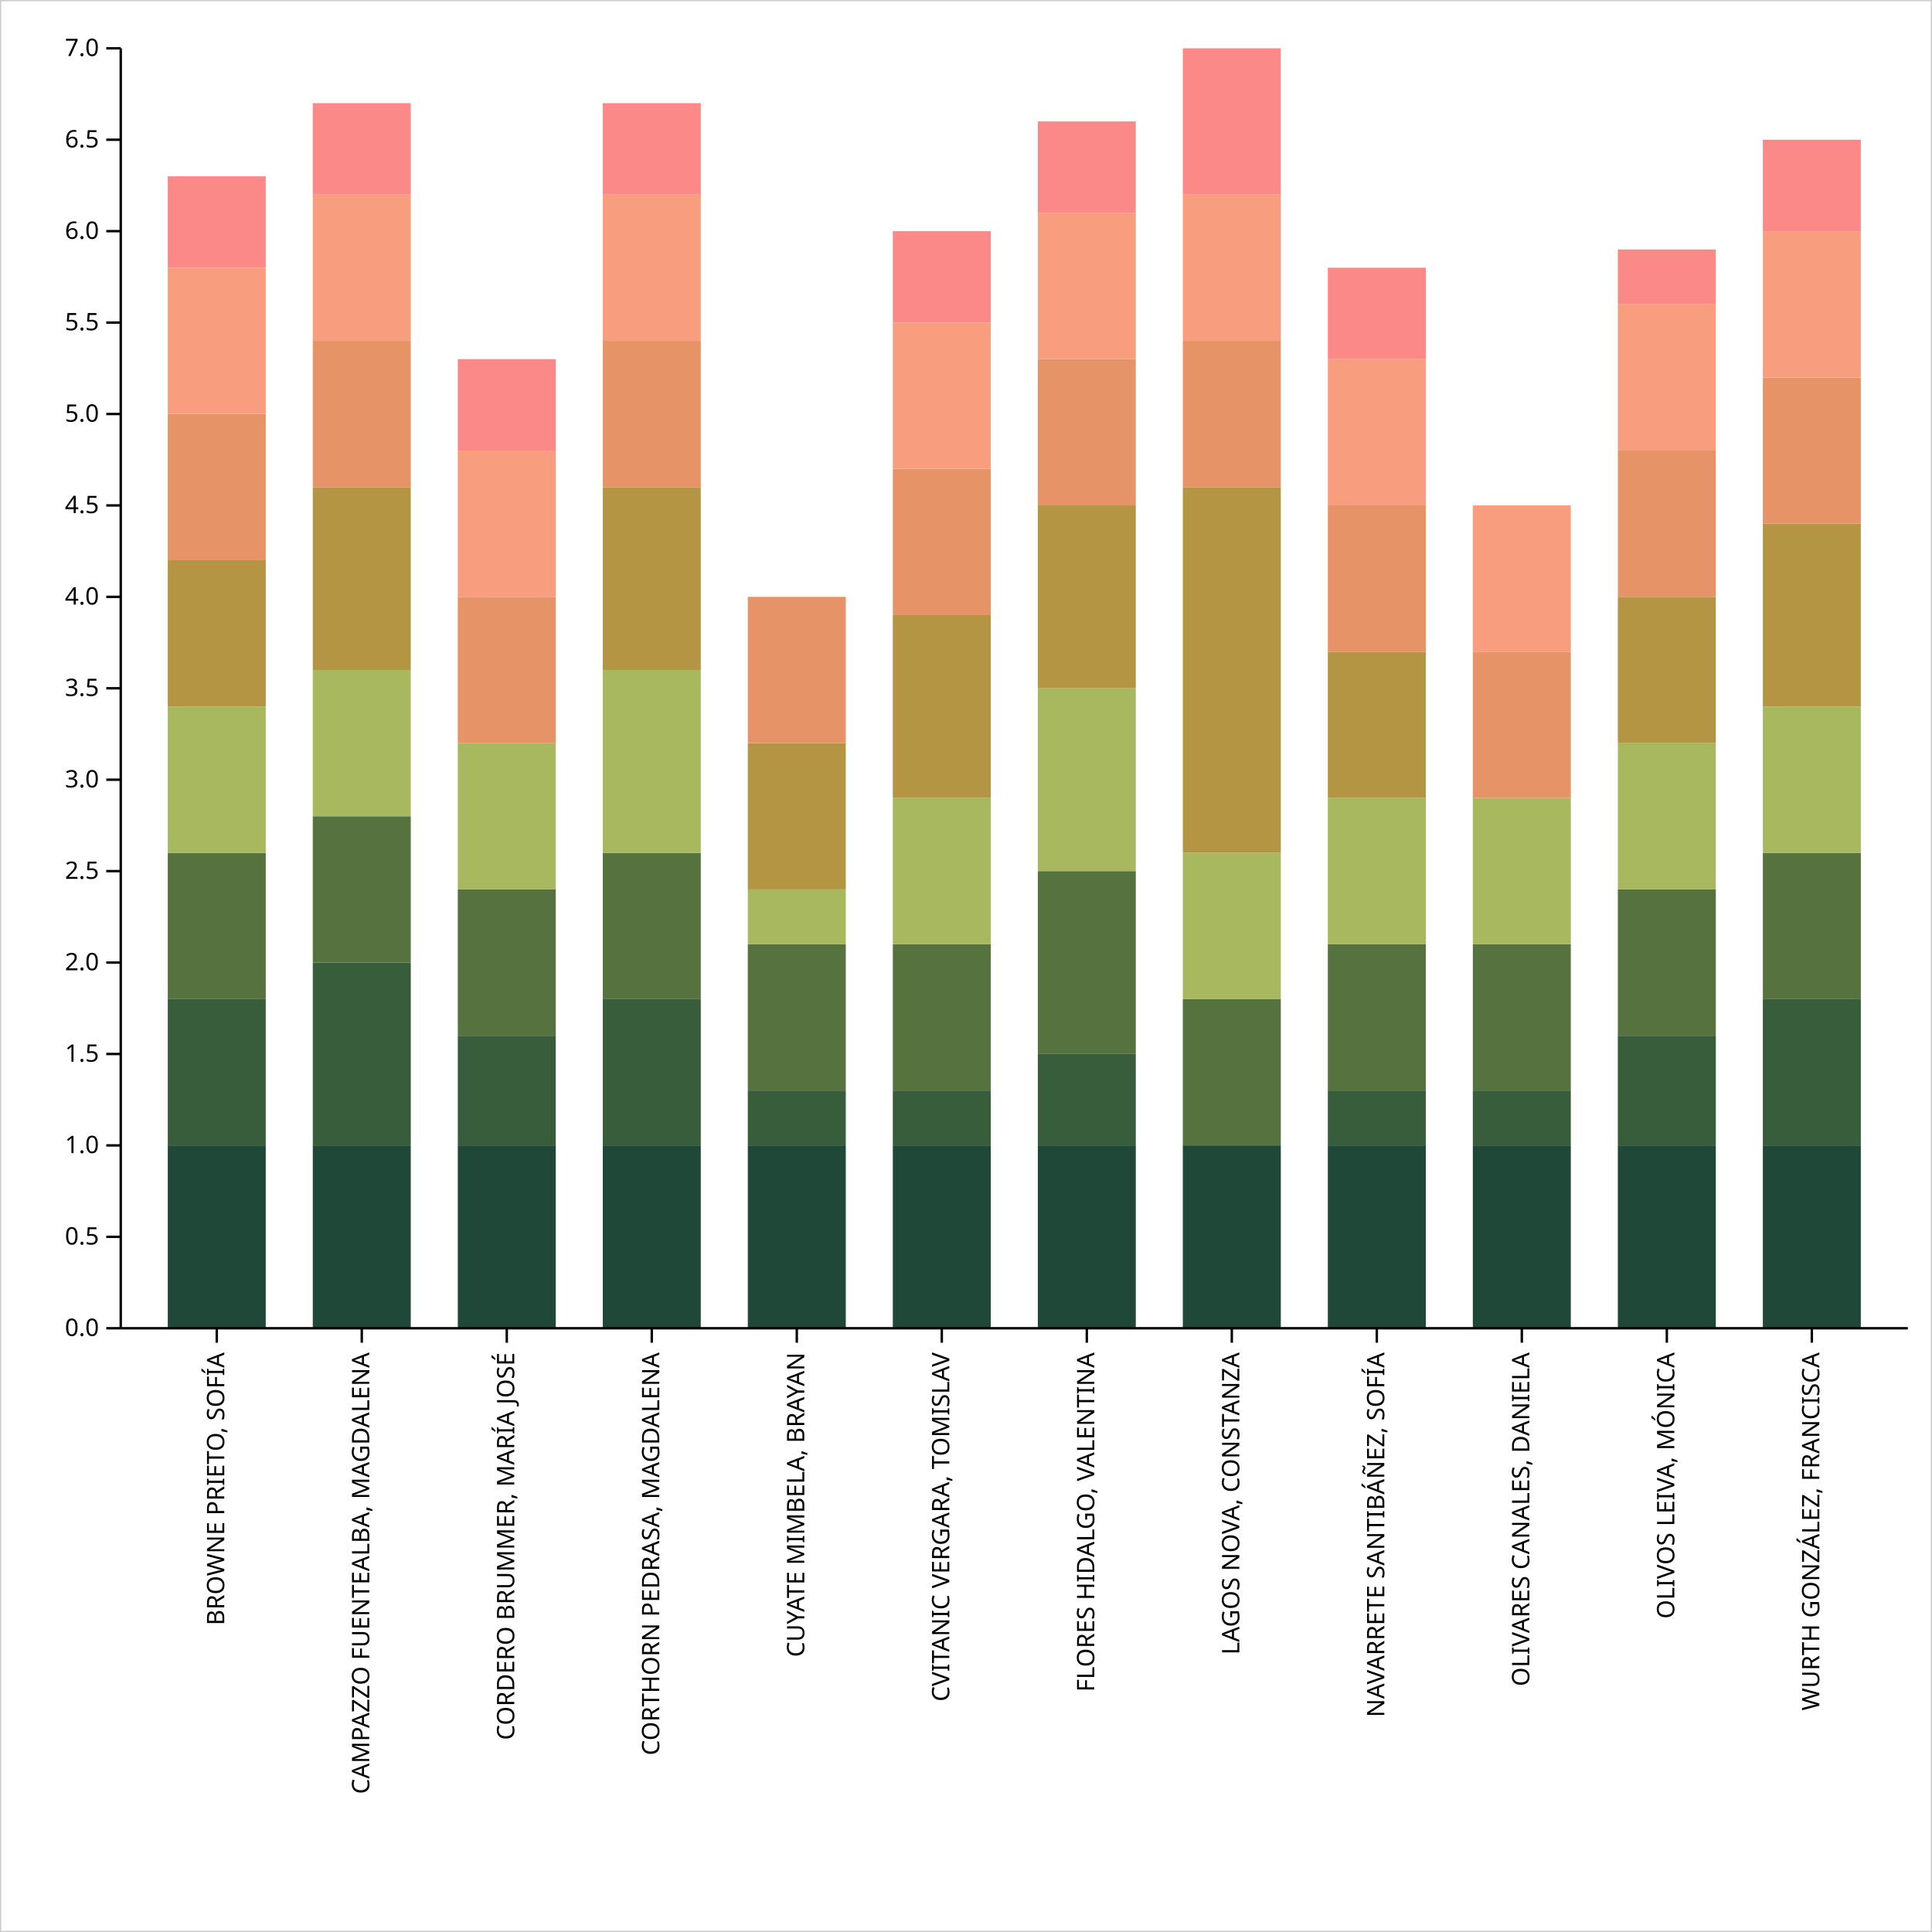
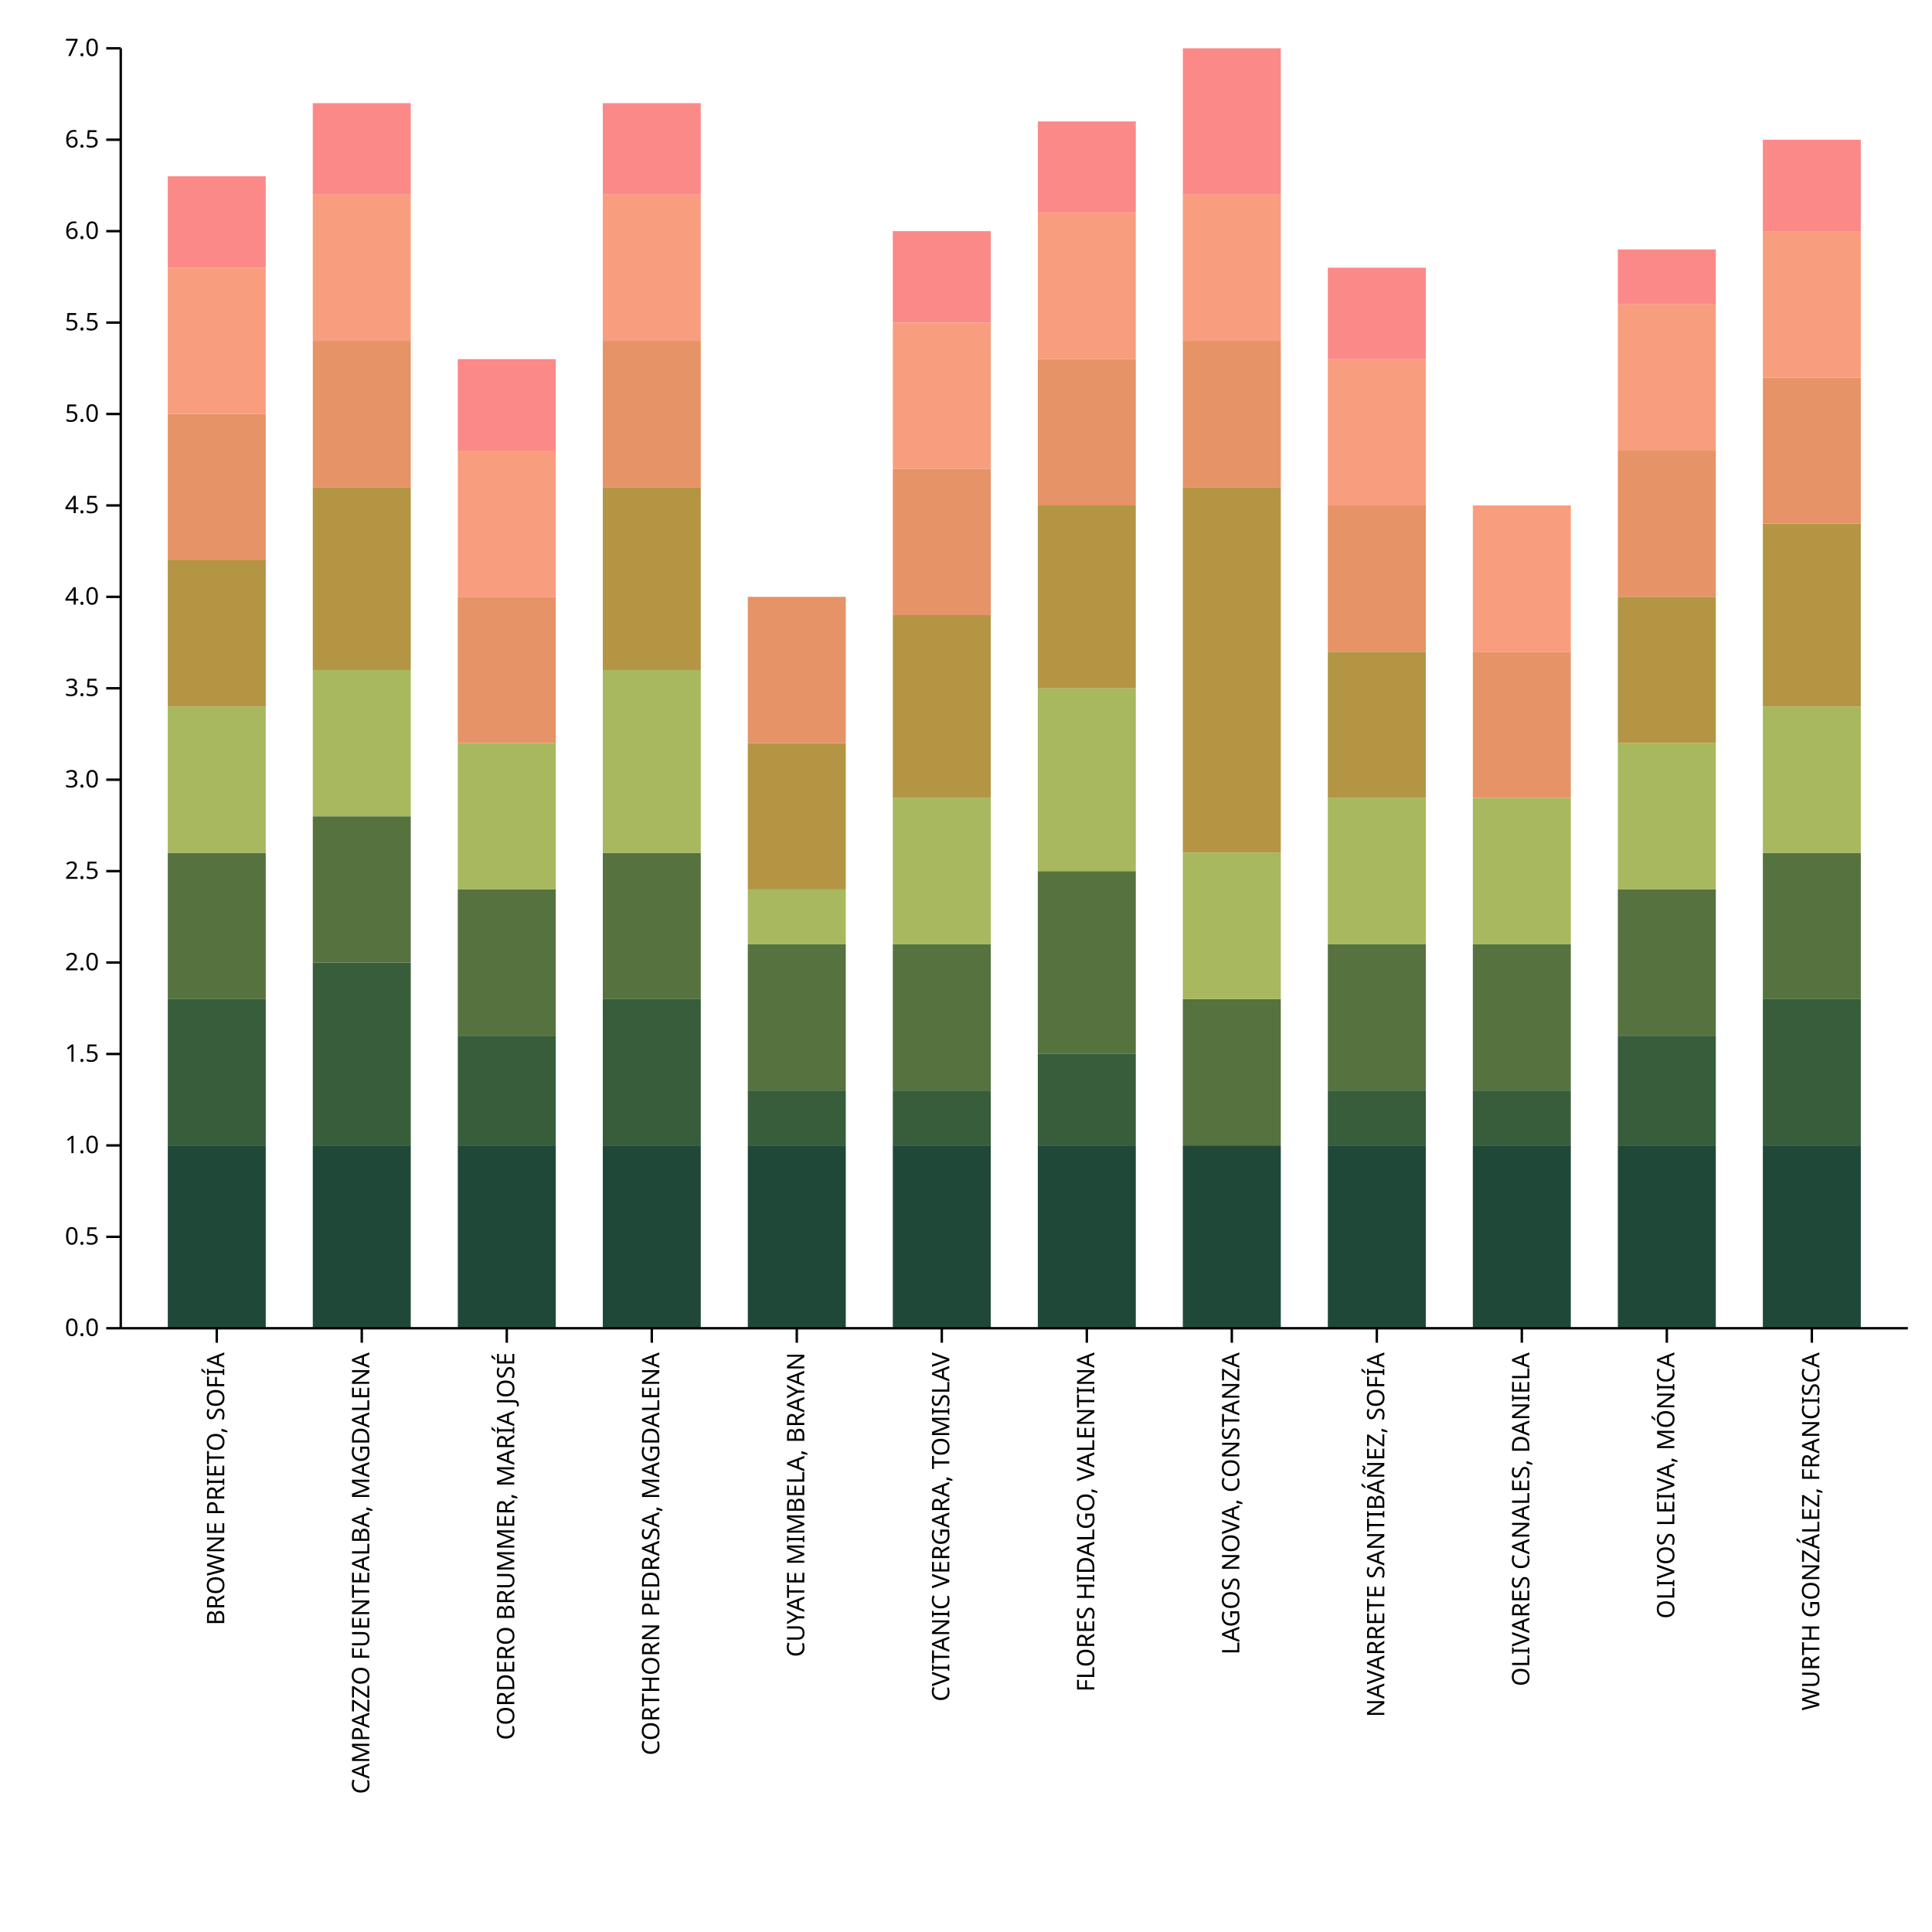
<svg xmlns="http://www.w3.org/2000/svg" width="800" height="800">
  <g id="viz">
    <g transform="translate(0,0)">
      <g transform="translate(50,20)">
        <g id="base" fill="#1f4838">
          <rect x="19.474" y="454.286" width="40.57" height="75.714" />
          <rect x="79.518" y="454.286" width="40.57" height="75.714" />
          <rect x="139.561" y="454.286" width="40.57" height="75.714" />
          <rect x="199.605" y="454.286" width="40.57" height="75.714" />
          <rect x="259.649" y="454.286" width="40.57" height="75.714" />
          <rect x="319.693" y="454.286" width="40.57" height="75.714" />
          <rect x="379.737" y="454.286" width="40.57" height="75.714" />
          <rect x="439.781" y="454.286" width="40.57" height="75.714" />
          <rect x="499.825" y="454.286" width="40.57" height="75.714" />
          <rect x="559.868" y="454.286" width="40.57" height="75.714" />
          <rect x="619.912" y="454.286" width="40.57" height="75.714" />
          <rect x="679.956" y="454.286" width="40.57" height="75.714" />
        </g>
        <g id="primera" fill="#375d3b">
          <rect x="19.474" y="393.714" width="40.57" height="60.571" />
          <rect x="79.518" y="378.571" width="40.57" height="75.714" />
          <rect x="139.561" y="408.857" width="40.57" height="45.429" />
          <rect x="199.605" y="393.714" width="40.57" height="60.571" />
          <rect x="259.649" y="431.571" width="40.57" height="22.714" />
          <rect x="319.693" y="431.571" width="40.57" height="22.714" />
          <rect x="379.737" y="416.429" width="40.57" height="37.857" />
          <rect x="439.781" y="454.286" width="40.57" height="0" />
          <rect x="499.825" y="431.571" width="40.57" height="22.714" />
          <rect x="559.868" y="431.571" width="40.57" height="22.714" />
          <rect x="619.912" y="408.857" width="40.57" height="45.429" />
          <rect x="679.956" y="393.714" width="40.57" height="60.571" />
        </g>
        <g id="segunda" fill="#56723e">
          <rect x="19.474" y="333.143" width="40.57" height="60.571" />
          <rect x="79.518" y="318" width="40.57" height="60.571" />
          <rect x="139.561" y="348.286" width="40.57" height="60.571" />
          <rect x="199.605" y="333.143" width="40.57" height="60.571" />
          <rect x="259.649" y="371" width="40.57" height="60.571" />
          <rect x="319.693" y="371" width="40.57" height="60.571" />
          <rect x="379.737" y="340.714" width="40.57" height="75.714" />
          <rect x="439.781" y="393.714" width="40.57" height="60.571" />
          <rect x="499.825" y="371" width="40.57" height="60.571" />
          <rect x="559.868" y="371" width="40.57" height="60.571" />
          <rect x="619.912" y="348.286" width="40.57" height="60.571" />
          <rect x="679.956" y="333.143" width="40.57" height="60.571" />
        </g>
        <g id="tercera" fill="#a7b85f">
          <rect x="19.474" y="272.571" width="40.57" height="60.571" />
          <rect x="79.518" y="257.429" width="40.57" height="60.571" />
          <rect x="139.561" y="287.714" width="40.57" height="60.571" />
          <rect x="199.605" y="257.429" width="40.57" height="75.714" />
          <rect x="259.649" y="348.286" width="40.57" height="22.714" />
          <rect x="319.693" y="310.429" width="40.57" height="60.571" />
          <rect x="379.737" y="265" width="40.57" height="75.714" />
          <rect x="439.781" y="333.143" width="40.57" height="60.571" />
          <rect x="499.825" y="310.429" width="40.57" height="60.571" />
          <rect x="559.868" y="310.429" width="40.57" height="60.571" />
          <rect x="619.912" y="287.714" width="40.57" height="60.571" />
          <rect x="679.956" y="272.571" width="40.57" height="60.571" />
        </g>
        <g id="cuarta" fill="#b39543">
          <rect x="19.474" y="212" width="40.57" height="60.571" />
          <rect x="79.518" y="181.714" width="40.57" height="75.714" />
          <rect x="139.561" y="287.714" width="40.57" height="0" />
          <rect x="199.605" y="181.714" width="40.57" height="75.714" />
          <rect x="259.649" y="287.714" width="40.57" height="60.571" />
          <rect x="319.693" y="234.714" width="40.57" height="75.714" />
          <rect x="379.737" y="189.286" width="40.57" height="75.714" />
          <rect x="439.781" y="181.714" width="40.57" height="151.429" />
          <rect x="499.825" y="249.857" width="40.57" height="60.571" />
          <rect x="559.868" y="310.429" width="40.57" height="0" />
          <rect x="619.912" y="227.143" width="40.57" height="60.571" />
          <rect x="679.956" y="196.857" width="40.57" height="75.714" />
        </g>
        <g id="quinta" fill="#e69367">
          <rect x="19.474" y="151.429" width="40.57" height="60.571" />
          <rect x="79.518" y="121.143" width="40.57" height="60.571" />
          <rect x="139.561" y="227.143" width="40.57" height="60.571" />
          <rect x="199.605" y="121.143" width="40.57" height="60.571" />
          <rect x="259.649" y="227.143" width="40.57" height="60.571" />
          <rect x="319.693" y="174.143" width="40.57" height="60.571" />
          <rect x="379.737" y="128.714" width="40.57" height="60.571" />
          <rect x="439.781" y="121.143" width="40.57" height="60.571" />
          <rect x="499.825" y="189.286" width="40.57" height="60.571" />
          <rect x="559.868" y="249.857" width="40.57" height="60.571" />
          <rect x="619.912" y="166.571" width="40.57" height="60.571" />
          <rect x="679.956" y="136.286" width="40.57" height="60.571" />
        </g>
        <g id="sexta" fill="#f99d7f">
          <rect x="19.474" y="90.857" width="40.57" height="60.571" />
          <rect x="79.518" y="60.571" width="40.57" height="60.571" />
          <rect x="139.561" y="166.571" width="40.57" height="60.571" />
          <rect x="199.605" y="60.571" width="40.57" height="60.571" />
          <rect x="259.649" y="227.143" width="40.57" height="0" />
          <rect x="319.693" y="113.571" width="40.57" height="60.571" />
          <rect x="379.737" y="68.143" width="40.57" height="60.571" />
          <rect x="439.781" y="60.571" width="40.57" height="60.571" />
          <rect x="499.825" y="128.714" width="40.57" height="60.571" />
          <rect x="559.868" y="189.286" width="40.57" height="60.571" />
          <rect x="619.912" y="106" width="40.57" height="60.571" />
          <rect x="679.956" y="75.714" width="40.57" height="60.571" />
        </g>
        <g id="septima" fill="#fb8988">
          <rect x="19.474" y="53" width="40.57" height="37.857" />
          <rect x="79.518" y="22.714" width="40.57" height="37.857" />
          <rect x="139.561" y="128.714" width="40.57" height="37.857" />
          <rect x="199.605" y="22.714" width="40.57" height="37.857" />
          <rect x="259.649" y="227.143" width="40.57" height="0" />
          <rect x="319.693" y="75.714" width="40.57" height="37.857" />
          <rect x="379.737" y="30.286" width="40.57" height="37.857" />
          <rect x="439.781" y="5.88418203051333e-14" width="40.57" height="60.571" />
          <rect x="499.825" y="90.857" width="40.57" height="37.857" />
          <rect x="559.868" y="189.286" width="40.57" height="0" />
          <rect x="619.912" y="83.286" width="40.57" height="22.714" />
          <rect x="679.956" y="37.857" width="40.57" height="37.857" />
        </g>
        <g id="xAxis" transform="translate(0,530)" fill="none" font-size="10" font-family="sans-serif" text-anchor="end">
          <path class="domain" stroke="currentColor" d="M0,0H740" />
          <g class="tick" opacity="1" transform="translate(39.75877,0)">
            <line stroke="currentColor" y2="6" />
            <text fill="currentColor" y="9" dy="0.71em" transform="translate(-13,10) rotate(-90)">BROWNE PRIETO, SOFÍA</text>
          </g>
          <g class="tick" opacity="1" transform="translate(99.80263,0)">
            <line stroke="currentColor" y2="6" />
            <text fill="currentColor" y="9" dy="0.71em" transform="translate(-13,10) rotate(-90)">CAMPAZZO FUENTEALBA, MAGDALENA</text>
          </g>
          <g class="tick" opacity="1" transform="translate(159.8465,0)">
            <line stroke="currentColor" y2="6" />
            <text fill="currentColor" y="9" dy="0.71em" transform="translate(-13,10) rotate(-90)">CORDERO BRUMMER, MARÍA JOSÉ</text>
          </g>
          <g class="tick" opacity="1" transform="translate(219.8904,0)">
            <line stroke="currentColor" y2="6" />
            <text fill="currentColor" y="9" dy="0.71em" transform="translate(-13,10) rotate(-90)">CORTHORN PEDRASA, MAGDALENA</text>
          </g>
          <g class="tick" opacity="1" transform="translate(279.9342,0)">
            <line stroke="currentColor" y2="6" />
            <text fill="currentColor" y="9" dy="0.71em" transform="translate(-13,10) rotate(-90)">CUYATE MIMBELA, BRAYAN</text>
          </g>
          <g class="tick" opacity="1" transform="translate(339.9781,0)">
            <line stroke="currentColor" y2="6" />
            <text fill="currentColor" y="9" dy="0.71em" transform="translate(-13,10) rotate(-90)">CVITANIC VERGARA, TOMISLAV</text>
          </g>
          <g class="tick" opacity="1" transform="translate(400.0219,0)">
            <line stroke="currentColor" y2="6" />
            <text fill="currentColor" y="9" dy="0.71em" transform="translate(-13,10) rotate(-90)">FLORES HIDALGO, VALENTINA</text>
          </g>
          <g class="tick" opacity="1" transform="translate(460.0658,0)">
            <line stroke="currentColor" y2="6" />
            <text fill="currentColor" y="9" dy="0.71em" transform="translate(-13,10) rotate(-90)">LAGOS NOVA, CONSTANZA</text>
          </g>
          <g class="tick" opacity="1" transform="translate(520.1096,0)">
            <line stroke="currentColor" y2="6" />
            <text fill="currentColor" y="9" dy="0.71em" transform="translate(-13,10) rotate(-90)">NAVARRETE SANTIBÁÑEZ, SOFÍA</text>
          </g>
          <g class="tick" opacity="1" transform="translate(580.1535,0)">
            <line stroke="currentColor" y2="6" />
            <text fill="currentColor" y="9" dy="0.71em" transform="translate(-13,10) rotate(-90)">OLIVARES CANALES, DANIELA</text>
          </g>
          <g class="tick" opacity="1" transform="translate(640.1974,0)">
            <line stroke="currentColor" y2="6" />
            <text fill="currentColor" y="9" dy="0.71em" transform="translate(-13,10) rotate(-90)">OLIVOS LEIVA, MÓNICA</text>
          </g>
          <g class="tick" opacity="1" transform="translate(700.2412,0)">
            <line stroke="currentColor" y2="6" />
            <text fill="currentColor" y="9" dy="0.71em" transform="translate(-13,10) rotate(-90)">WURTH GONZÁLEZ, FRANCISCA</text>
          </g>
        </g>
        <g id="yAxis" fill="none" font-size="10" font-family="sans-serif" text-anchor="end">
          <path class="domain" stroke="currentColor" d="M0,530V0" />
          <g class="tick" opacity="1" transform="translate(0,530)">
            <line stroke="currentColor" x2="-6" />
            <text fill="currentColor" x="-9" dy="0.32em">0.0</text>
          </g>
          <g class="tick" opacity="1" transform="translate(0,492.1429)">
            <line stroke="currentColor" x2="-6" />
            <text fill="currentColor" x="-9" dy="0.32em">0.5</text>
          </g>
          <g class="tick" opacity="1" transform="translate(0,454.2857)">
            <line stroke="currentColor" x2="-6" />
            <text fill="currentColor" x="-9" dy="0.32em">1.0</text>
          </g>
          <g class="tick" opacity="1" transform="translate(0,416.4286)">
            <line stroke="currentColor" x2="-6" />
            <text fill="currentColor" x="-9" dy="0.32em">1.5</text>
          </g>
          <g class="tick" opacity="1" transform="translate(0,378.5714)">
            <line stroke="currentColor" x2="-6" />
            <text fill="currentColor" x="-9" dy="0.32em">2.0</text>
          </g>
          <g class="tick" opacity="1" transform="translate(0,340.7143)">
            <line stroke="currentColor" x2="-6" />
            <text fill="currentColor" x="-9" dy="0.32em">2.5</text>
          </g>
          <g class="tick" opacity="1" transform="translate(0,302.8571)">
            <line stroke="currentColor" x2="-6" />
            <text fill="currentColor" x="-9" dy="0.32em">3.0</text>
          </g>
          <g class="tick" opacity="1" transform="translate(0,265)">
            <line stroke="currentColor" x2="-6" />
            <text fill="currentColor" x="-9" dy="0.32em">3.5</text>
          </g>
          <g class="tick" opacity="1" transform="translate(0,227.1429)">
            <line stroke="currentColor" x2="-6" />
            <text fill="currentColor" x="-9" dy="0.32em">4.0</text>
          </g>
          <g class="tick" opacity="1" transform="translate(0,189.2857)">
            <line stroke="currentColor" x2="-6" />
            <text fill="currentColor" x="-9" dy="0.32em">4.5</text>
          </g>
          <g class="tick" opacity="1" transform="translate(0,151.4286)">
            <line stroke="currentColor" x2="-6" />
            <text fill="currentColor" x="-9" dy="0.32em">5.0</text>
          </g>
          <g class="tick" opacity="1" transform="translate(0,113.5714)">
            <line stroke="currentColor" x2="-6" />
            <text fill="currentColor" x="-9" dy="0.32em">5.5</text>
          </g>
          <g class="tick" opacity="1" transform="translate(0,75.71429)">
            <line stroke="currentColor" x2="-6" />
            <text fill="currentColor" x="-9" dy="0.32em">6.0</text>
          </g>
          <g class="tick" opacity="1" transform="translate(0,37.85714)">
            <line stroke="currentColor" x2="-6" />
            <text fill="currentColor" x="-9" dy="0.32em">6.5</text>
          </g>
          <g class="tick" opacity="1" transform="translate(0,0)">
            <line stroke="currentColor" x2="-6" />
            <text fill="currentColor" x="-9" dy="0.32em">7.0</text>
          </g>
        </g>
      </g>
      <text x="4" y="4" style="font-family: Arial, sans-serif; font-size: 12px; fill: black; font-weight: bold; dominant-baseline: hanging;" />
    </g>
    <g id="grid">
-       <rect x="0" y="0" width="800" height="800" fill="none" stroke="#ccc" />
-     </g>
+         </g>
  </g>
</svg>
